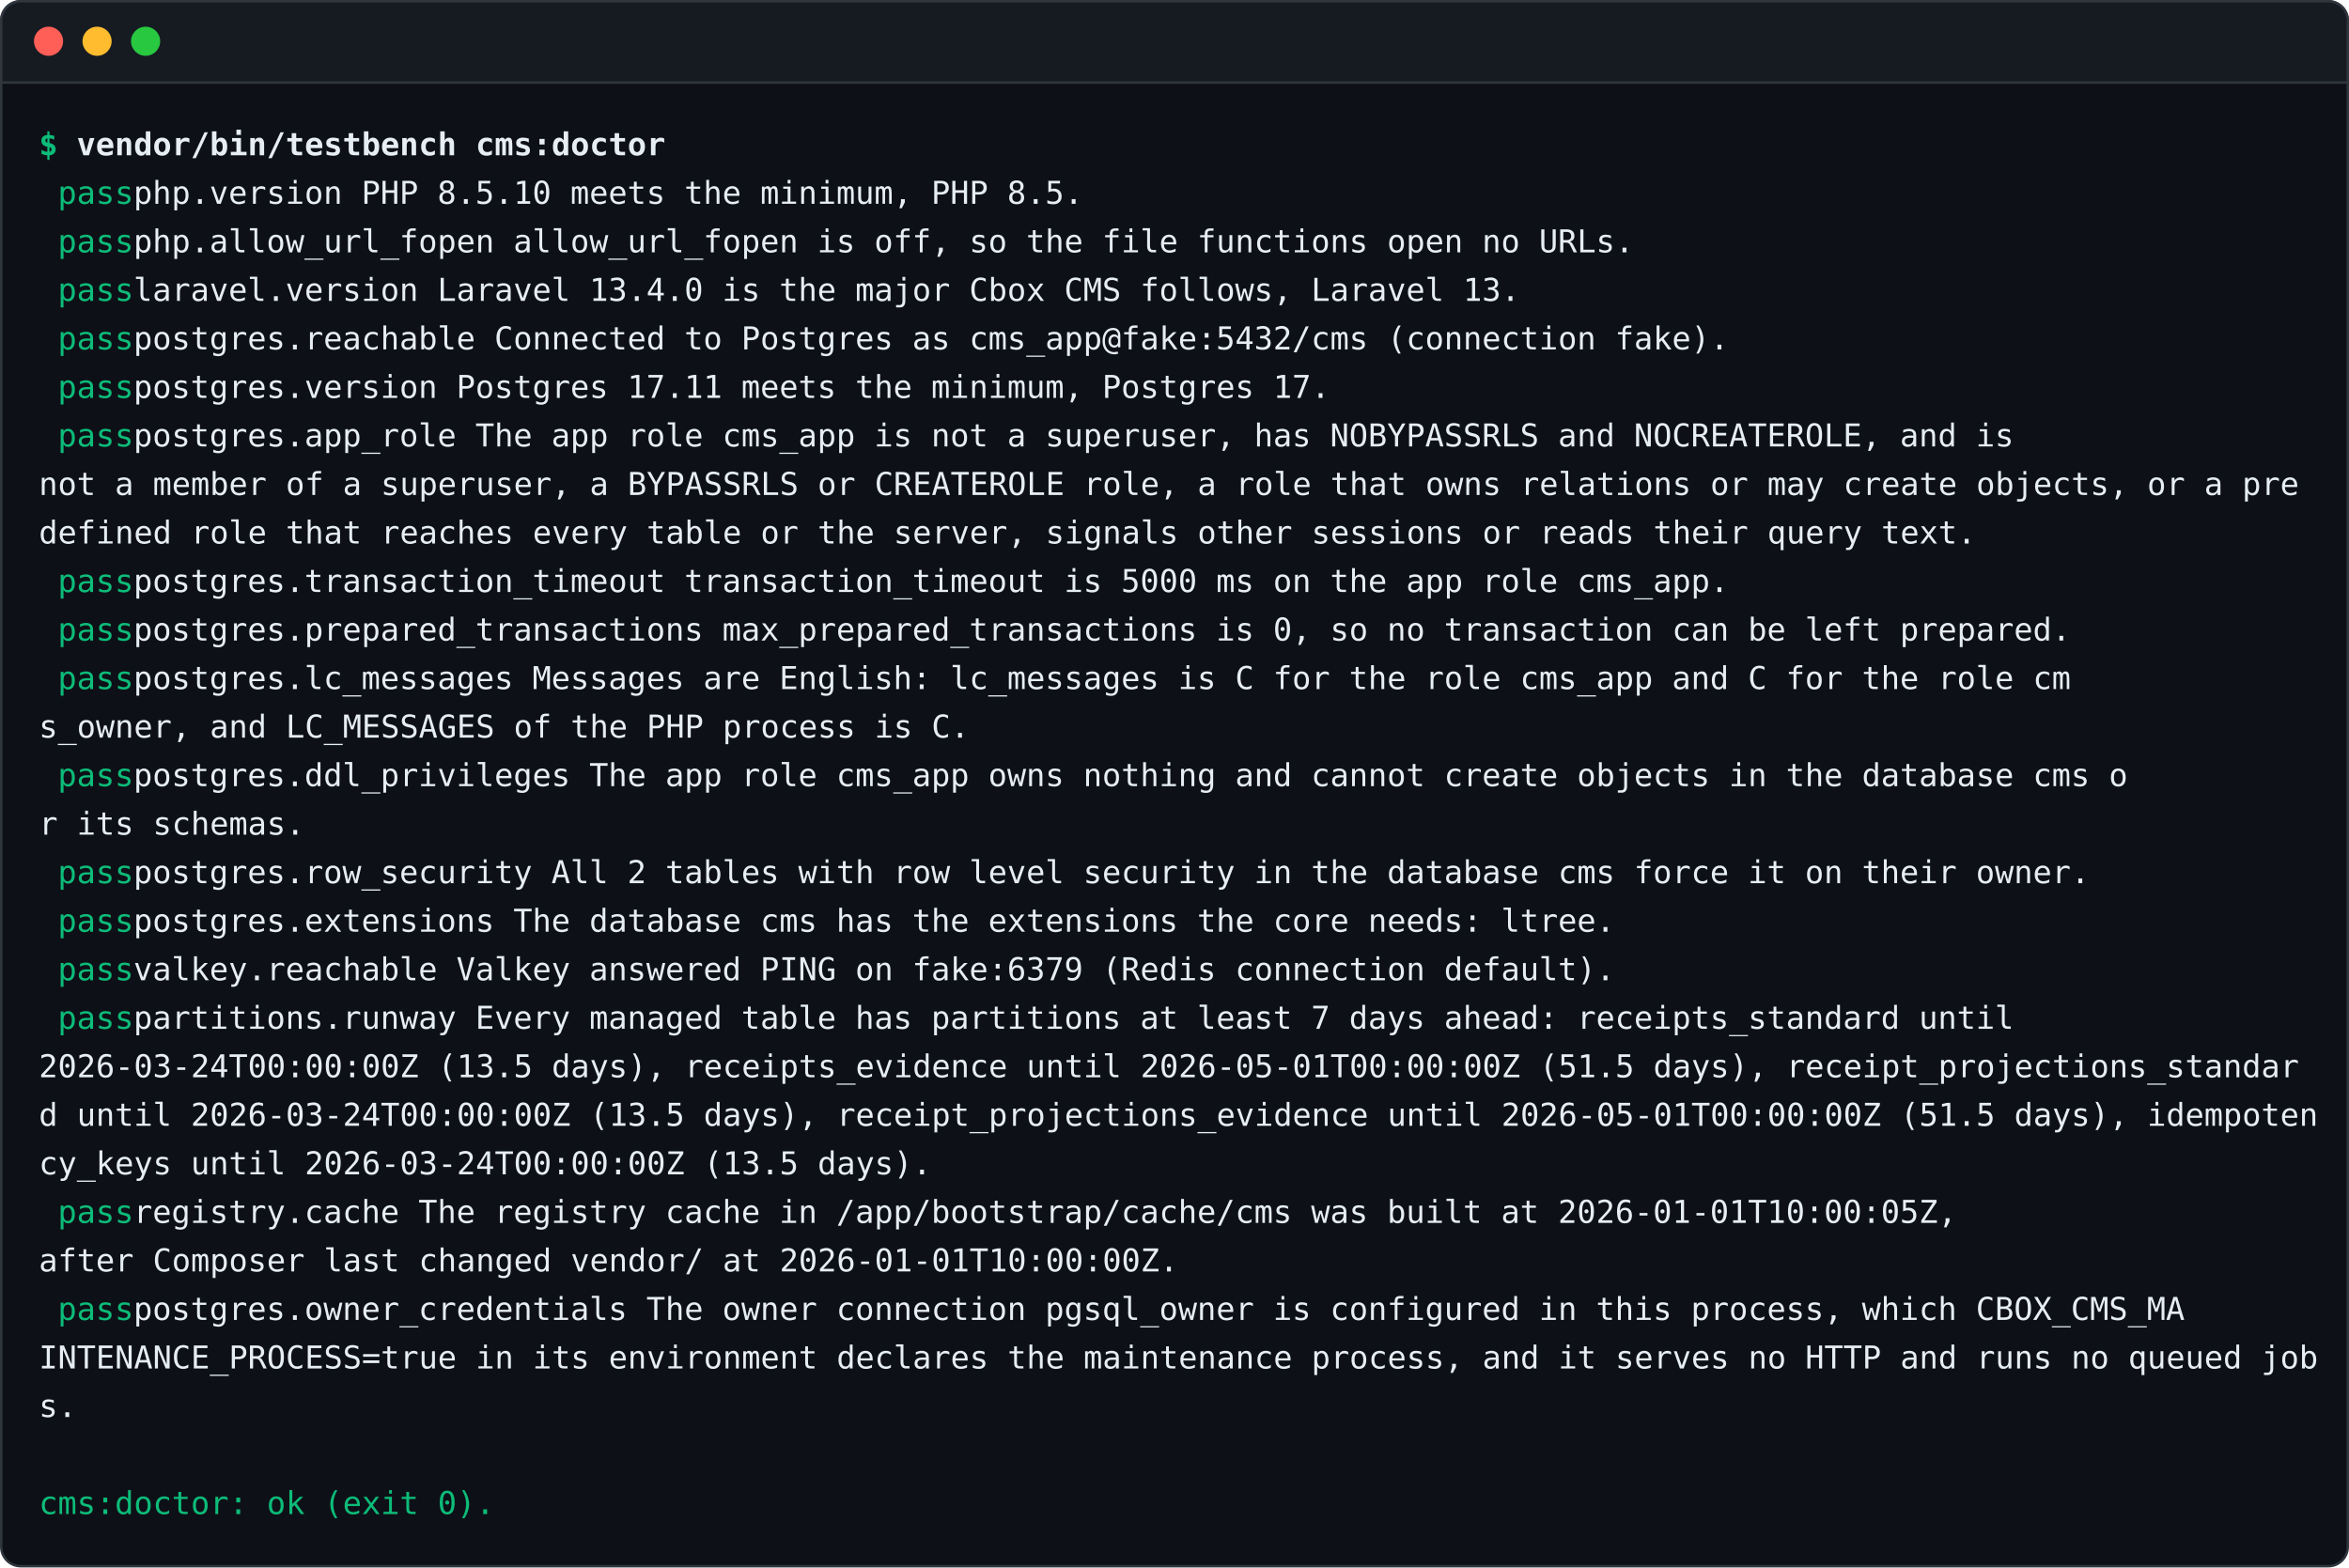
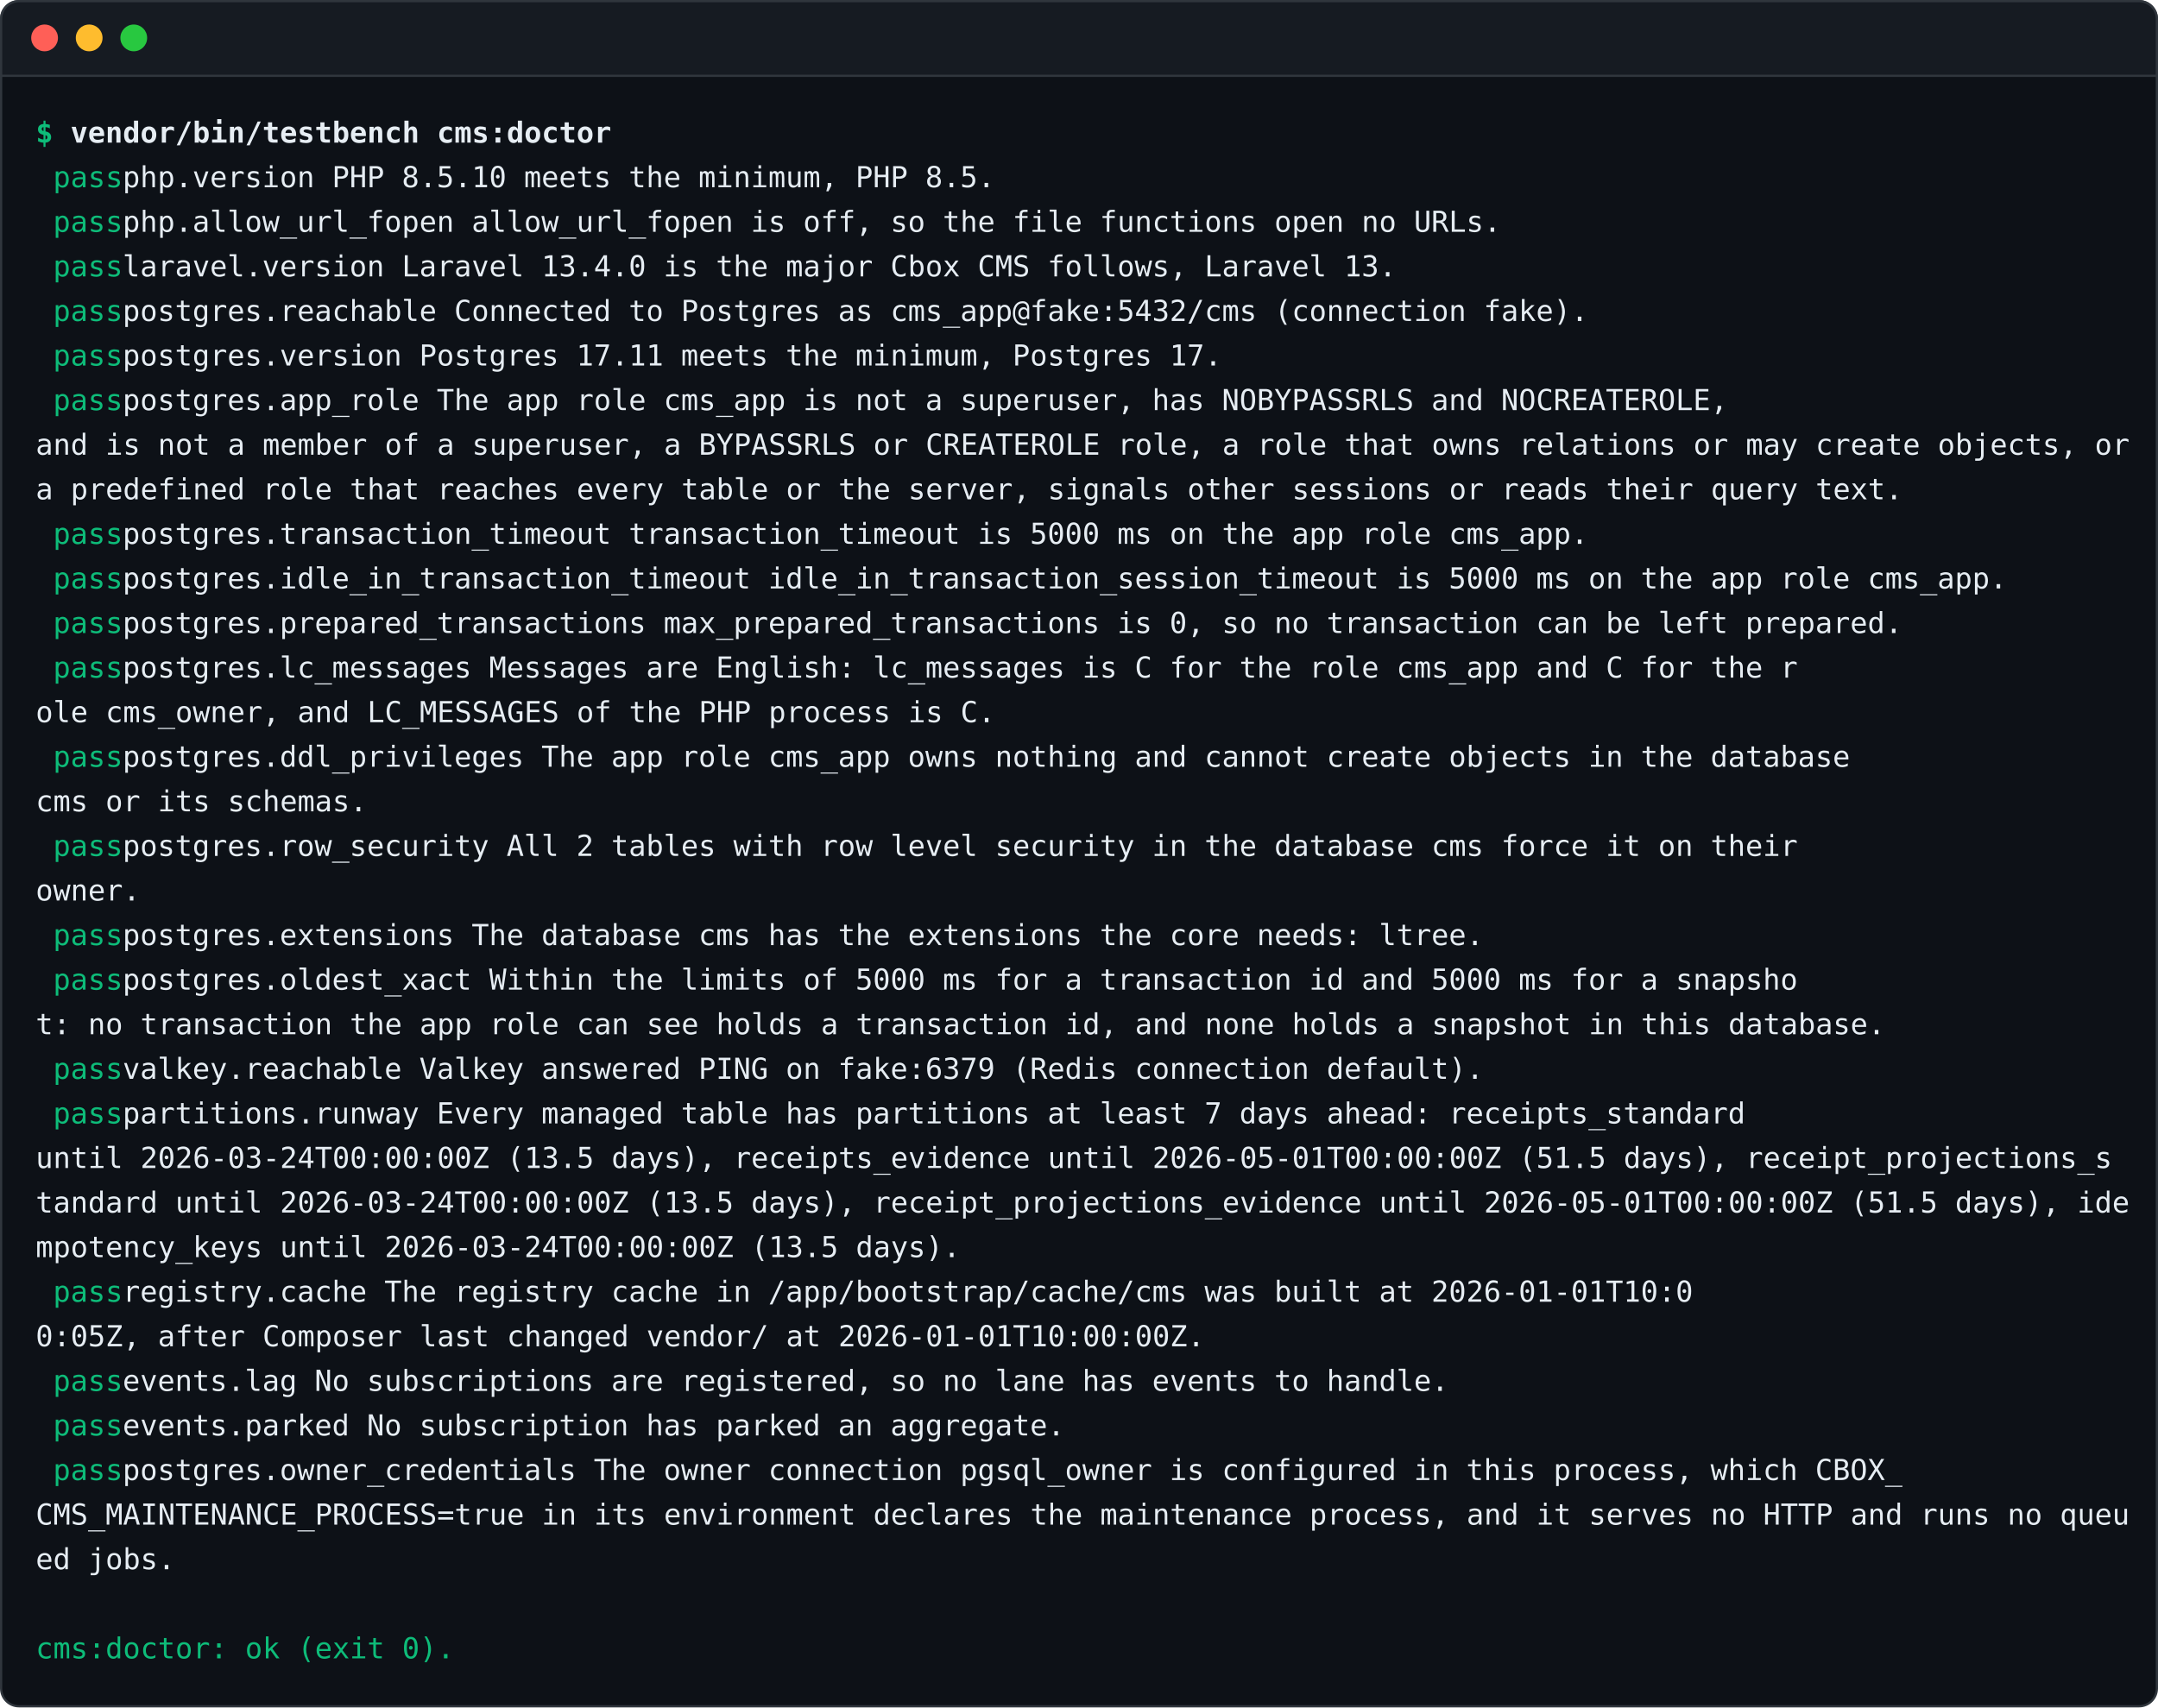
- <svg xmlns="http://www.w3.org/2000/svg" width="968" height="646" viewBox="0 0 968 646" role="img" aria-label="vendor/bin/testbench cms:doctor">
+ <svg xmlns="http://www.w3.org/2000/svg" width="968" height="766" viewBox="0 0 968 766" role="img" aria-label="vendor/bin/testbench cms:doctor">
  <style>text{font-family:ui-monospace, SFMono-Regular, Menlo, Consolas, 'DejaVu Sans Mono', 'Liberation Mono', monospace;font-size:13px;white-space:pre}.b{font-weight:700}.d{opacity:.66}.i{font-style:italic}.u{text-decoration:underline}</style>
-   <rect x="0.5" y="0.5" width="967" height="645" rx="8" fill="#0d1117" stroke="#30363d" />
+   <rect x="0.5" y="0.5" width="967" height="765" rx="8" fill="#0d1117" stroke="#30363d" />
  <path d="M0.5 34V8.5a8 8 0 0 1 8-8H959.5a8 8 0 0 1 8 8V34Z" fill="#161b22" stroke="#30363d" />
  <circle cx="20" cy="17" r="6" fill="#ff5f57" />
  <circle cx="40" cy="17" r="6" fill="#febc2e" />
  <circle cx="60" cy="17" r="6" fill="#28c840" />
  <text x="16" y="64" fill="#0dbc79" class="b" textLength="7.8">$</text>
  <text x="31.6" y="64" fill="#e6edf3" class="b" textLength="241.8">vendor/bin/testbench cms:doctor</text>
  <text x="23.8" y="84" fill="#0dbc79" textLength="31.2">pass</text>
-   <text x="55" y="84" fill="#e6edf3" textLength="561.6">  php.version                     PHP 8.5.10 meets the minimum, PHP 8.5.</text>
+   <text x="55" y="84" fill="#e6edf3" textLength="608.4">  php.version                           PHP 8.5.10 meets the minimum, PHP 8.5.</text>
  <text x="23.8" y="104" fill="#0dbc79" textLength="31.2">pass</text>
-   <text x="55" y="104" fill="#e6edf3" textLength="725.4">  php.allow_url_fopen             allow_url_fopen is off, so the file functions open no URLs.</text>
+   <text x="55" y="104" fill="#e6edf3" textLength="772.2">  php.allow_url_fopen                   allow_url_fopen is off, so the file functions open no URLs.</text>
  <text x="23.8" y="124" fill="#0dbc79" textLength="31.2">pass</text>
-   <text x="55" y="124" fill="#e6edf3" textLength="709.8">  laravel.version                 Laravel 13.4.0 is the major Cbox CMS follows, Laravel 13.</text>
+   <text x="55" y="124" fill="#e6edf3" textLength="756.6">  laravel.version                       Laravel 13.4.0 is the major Cbox CMS follows, Laravel 13.</text>
  <text x="23.8" y="144" fill="#0dbc79" textLength="31.2">pass</text>
-   <text x="55" y="144" fill="#e6edf3" textLength="772.2">  postgres.reachable              Connected to Postgres as cms_app@fake:5432/cms (connection fake).</text>
+   <text x="55" y="144" fill="#e6edf3" textLength="819">  postgres.reachable                    Connected to Postgres as cms_app@fake:5432/cms (connection fake).</text>
  <text x="23.8" y="164" fill="#0dbc79" textLength="31.2">pass</text>
-   <text x="55" y="164" fill="#e6edf3" textLength="624">  postgres.version                Postgres 17.11 meets the minimum, Postgres 17.</text>
+   <text x="55" y="164" fill="#e6edf3" textLength="670.8">  postgres.version                      Postgres 17.11 meets the minimum, Postgres 17.</text>
  <text x="23.8" y="184" fill="#0dbc79" textLength="31.2">pass</text>
-   <text x="55" y="184" fill="#e6edf3" textLength="897">  postgres.app_role               The app role cms_app is not a superuser, has NOBYPASSRLS and NOCREATEROLE, and is</text>
-   <text x="16" y="204" fill="#e6edf3" textLength="936"> not a member of a superuser, a BYPASSRLS or CREATEROLE role, a role that owns relations or may create objects, or a pre</text>
-   <text x="16" y="224" fill="#e6edf3" textLength="795.6">defined role that reaches every table or the server, signals other sessions or reads their query text.</text>
+   <text x="55" y="184" fill="#e6edf3" textLength="889.2">  postgres.app_role                     The app role cms_app is not a superuser, has NOBYPASSRLS and NOCREATEROLE,</text>
+   <text x="16" y="204" fill="#e6edf3" textLength="936">and is not a member of a superuser, a BYPASSRLS or CREATEROLE role, a role that owns relations or may create objects, or</text>
+   <text x="16" y="224" fill="#e6edf3" textLength="842.4"> a predefined role that reaches every table or the server, signals other sessions or reads their query text.</text>
  <text x="23.8" y="244" fill="#0dbc79" textLength="31.2">pass</text>
-   <text x="55" y="244" fill="#e6edf3" textLength="694.2">  postgres.transaction_timeout    transaction_timeout is 5000 ms on the app role cms_app.</text>
+   <text x="55" y="244" fill="#e6edf3" textLength="741">  postgres.transaction_timeout          transaction_timeout is 5000 ms on the app role cms_app.</text>
  <text x="23.8" y="264" fill="#0dbc79" textLength="31.2">pass</text>
-   <text x="55" y="264" fill="#e6edf3" textLength="819">  postgres.prepared_transactions  max_prepared_transactions is 0, so no transaction can be left prepared.</text>
+   <text x="55" y="264" fill="#e6edf3" textLength="865.8">  postgres.idle_in_transaction_timeout  idle_in_transaction_session_timeout is 5000 ms on the app role cms_app.</text>
  <text x="23.8" y="284" fill="#0dbc79" textLength="31.2">pass</text>
-   <text x="55" y="284" fill="#e6edf3" textLength="897">  postgres.lc_messages            Messages are English: lc_messages is C for the role cms_app and C for the role cm</text>
-   <text x="16" y="304" fill="#e6edf3" textLength="382.2">s_owner, and LC_MESSAGES of the PHP process is C.</text>
-   <text x="23.8" y="324" fill="#0dbc79" textLength="31.2">pass</text>
-   <text x="55" y="324" fill="#e6edf3" textLength="897">  postgres.ddl_privileges         The app role cms_app owns nothing and cannot create objects in the database cms o</text>
-   <text x="16" y="344" fill="#e6edf3" textLength="109.2">r its schemas.</text>
-   <text x="23.8" y="364" fill="#0dbc79" textLength="31.2">pass</text>
-   <text x="55" y="364" fill="#e6edf3" textLength="897">  postgres.row_security           All 2 tables with row level security in the database cms force it on their owner.</text>
+   <text x="55" y="284" fill="#e6edf3" textLength="865.8">  postgres.prepared_transactions        max_prepared_transactions is 0, so no transaction can be left prepared.</text>
+   <text x="23.8" y="304" fill="#0dbc79" textLength="31.2">pass</text>
+   <text x="55" y="304" fill="#e6edf3" textLength="897">  postgres.lc_messages                  Messages are English: lc_messages is C for the role cms_app and C for the r</text>
+   <text x="16" y="324" fill="#e6edf3" textLength="429">ole cms_owner, and LC_MESSAGES of the PHP process is C.</text>
+   <text x="23.8" y="344" fill="#0dbc79" textLength="31.2">pass</text>
+   <text x="55" y="344" fill="#e6edf3" textLength="897">  postgres.ddl_privileges               The app role cms_app owns nothing and cannot create objects in the database</text>
+   <text x="16" y="364" fill="#e6edf3" textLength="156"> cms or its schemas.</text>
  <text x="23.8" y="384" fill="#0dbc79" textLength="31.2">pass</text>
-   <text x="55" y="384" fill="#e6edf3" textLength="717.6">  postgres.extensions             The database cms has the extensions the core needs: ltree.</text>
-   <text x="23.8" y="404" fill="#0dbc79" textLength="31.2">pass</text>
-   <text x="55" y="404" fill="#e6edf3" textLength="741">  valkey.reachable                Valkey answered PING on fake:6379 (Redis connection default).</text>
+   <text x="55" y="384" fill="#e6edf3" textLength="889.2">  postgres.row_security                 All 2 tables with row level security in the database cms force it on their</text>
+   <text x="16" y="404" fill="#e6edf3" textLength="46.8">owner.</text>
  <text x="23.8" y="424" fill="#0dbc79" textLength="31.2">pass</text>
-   <text x="55" y="424" fill="#e6edf3" textLength="897">  partitions.runway               Every managed table has partitions at least 7 days ahead: receipts_standard until</text>
-   <text x="16" y="444" fill="#e6edf3" textLength="936"> 2026-03-24T00:00:00Z (13.5 days), receipts_evidence until 2026-05-01T00:00:00Z (51.5 days), receipt_projections_standar</text>
-   <text x="16" y="464" fill="#e6edf3" textLength="936">d until 2026-03-24T00:00:00Z (13.5 days), receipt_projections_evidence until 2026-05-01T00:00:00Z (51.5 days), idempoten</text>
-   <text x="16" y="484" fill="#e6edf3" textLength="366.6">cy_keys until 2026-03-24T00:00:00Z (13.5 days).</text>
+   <text x="55" y="424" fill="#e6edf3" textLength="764.4">  postgres.extensions                   The database cms has the extensions the core needs: ltree.</text>
+   <text x="23.8" y="444" fill="#0dbc79" textLength="31.2">pass</text>
+   <text x="55" y="444" fill="#e6edf3" textLength="897">  postgres.oldest_xact                  Within the limits of 5000 ms for a transaction id and 5000 ms for a snapsho</text>
+   <text x="16" y="464" fill="#e6edf3" textLength="826.8">t: no transaction the app role can see holds a transaction id, and none holds a snapshot in this database.</text>
+   <text x="23.8" y="484" fill="#0dbc79" textLength="31.2">pass</text>
+   <text x="55" y="484" fill="#e6edf3" textLength="787.8">  valkey.reachable                      Valkey answered PING on fake:6379 (Redis connection default).</text>
  <text x="23.8" y="504" fill="#0dbc79" textLength="31.2">pass</text>
-   <text x="55" y="504" fill="#e6edf3" textLength="897">  registry.cache                  The registry cache in /app/bootstrap/cache/cms was built at 2026-01-01T10:00:05Z,</text>
-   <text x="16" y="524" fill="#e6edf3" textLength="475.8"> after Composer last changed vendor/ at 2026-01-01T10:00:00Z.</text>
-   <text x="23.8" y="544" fill="#0dbc79" textLength="31.2">pass</text>
-   <text x="55" y="544" fill="#e6edf3" textLength="897">  postgres.owner_credentials      The owner connection pgsql_owner is configured in this process, which CBOX_CMS_MA</text>
-   <text x="16" y="564" fill="#e6edf3" textLength="936">INTENANCE_PROCESS=true in its environment declares the maintenance process, and it serves no HTTP and runs no queued job</text>
-   <text x="16" y="584" fill="#e6edf3" textLength="15.6">s.</text>
-   <text x="16" y="624" fill="#0dbc79" textLength="187.2">cms:doctor: ok (exit 0).</text>
+   <text x="55" y="504" fill="#e6edf3" textLength="897">  partitions.runway                     Every managed table has partitions at least 7 days ahead: receipts_standard</text>
+   <text x="16" y="524" fill="#e6edf3" textLength="936"> until 2026-03-24T00:00:00Z (13.5 days), receipts_evidence until 2026-05-01T00:00:00Z (51.5 days), receipt_projections_s</text>
+   <text x="16" y="544" fill="#e6edf3" textLength="936">tandard until 2026-03-24T00:00:00Z (13.5 days), receipt_projections_evidence until 2026-05-01T00:00:00Z (51.5 days), ide</text>
+   <text x="16" y="564" fill="#e6edf3" textLength="413.4">mpotency_keys until 2026-03-24T00:00:00Z (13.5 days).</text>
+   <text x="23.8" y="584" fill="#0dbc79" textLength="31.2">pass</text>
+   <text x="55" y="584" fill="#e6edf3" textLength="897">  registry.cache                        The registry cache in /app/bootstrap/cache/cms was built at 2026-01-01T10:0</text>
+   <text x="16" y="604" fill="#e6edf3" textLength="522.6">0:05Z, after Composer last changed vendor/ at 2026-01-01T10:00:00Z.</text>
+   <text x="23.8" y="624" fill="#0dbc79" textLength="31.2">pass</text>
+   <text x="55" y="624" fill="#e6edf3" textLength="819">  events.lag                            No subscriptions are registered, so no lane has events to handle.</text>
+   <text x="23.8" y="644" fill="#0dbc79" textLength="31.2">pass</text>
+   <text x="55" y="644" fill="#e6edf3" textLength="624">  events.parked                         No subscription has parked an aggregate.</text>
+   <text x="23.8" y="664" fill="#0dbc79" textLength="31.2">pass</text>
+   <text x="55" y="664" fill="#e6edf3" textLength="897">  postgres.owner_credentials            The owner connection pgsql_owner is configured in this process, which CBOX_</text>
+   <text x="16" y="684" fill="#e6edf3" textLength="936">CMS_MAINTENANCE_PROCESS=true in its environment declares the maintenance process, and it serves no HTTP and runs no queu</text>
+   <text x="16" y="704" fill="#e6edf3" textLength="62.4">ed jobs.</text>
+   <text x="16" y="744" fill="#0dbc79" textLength="187.2">cms:doctor: ok (exit 0).</text>
</svg>
